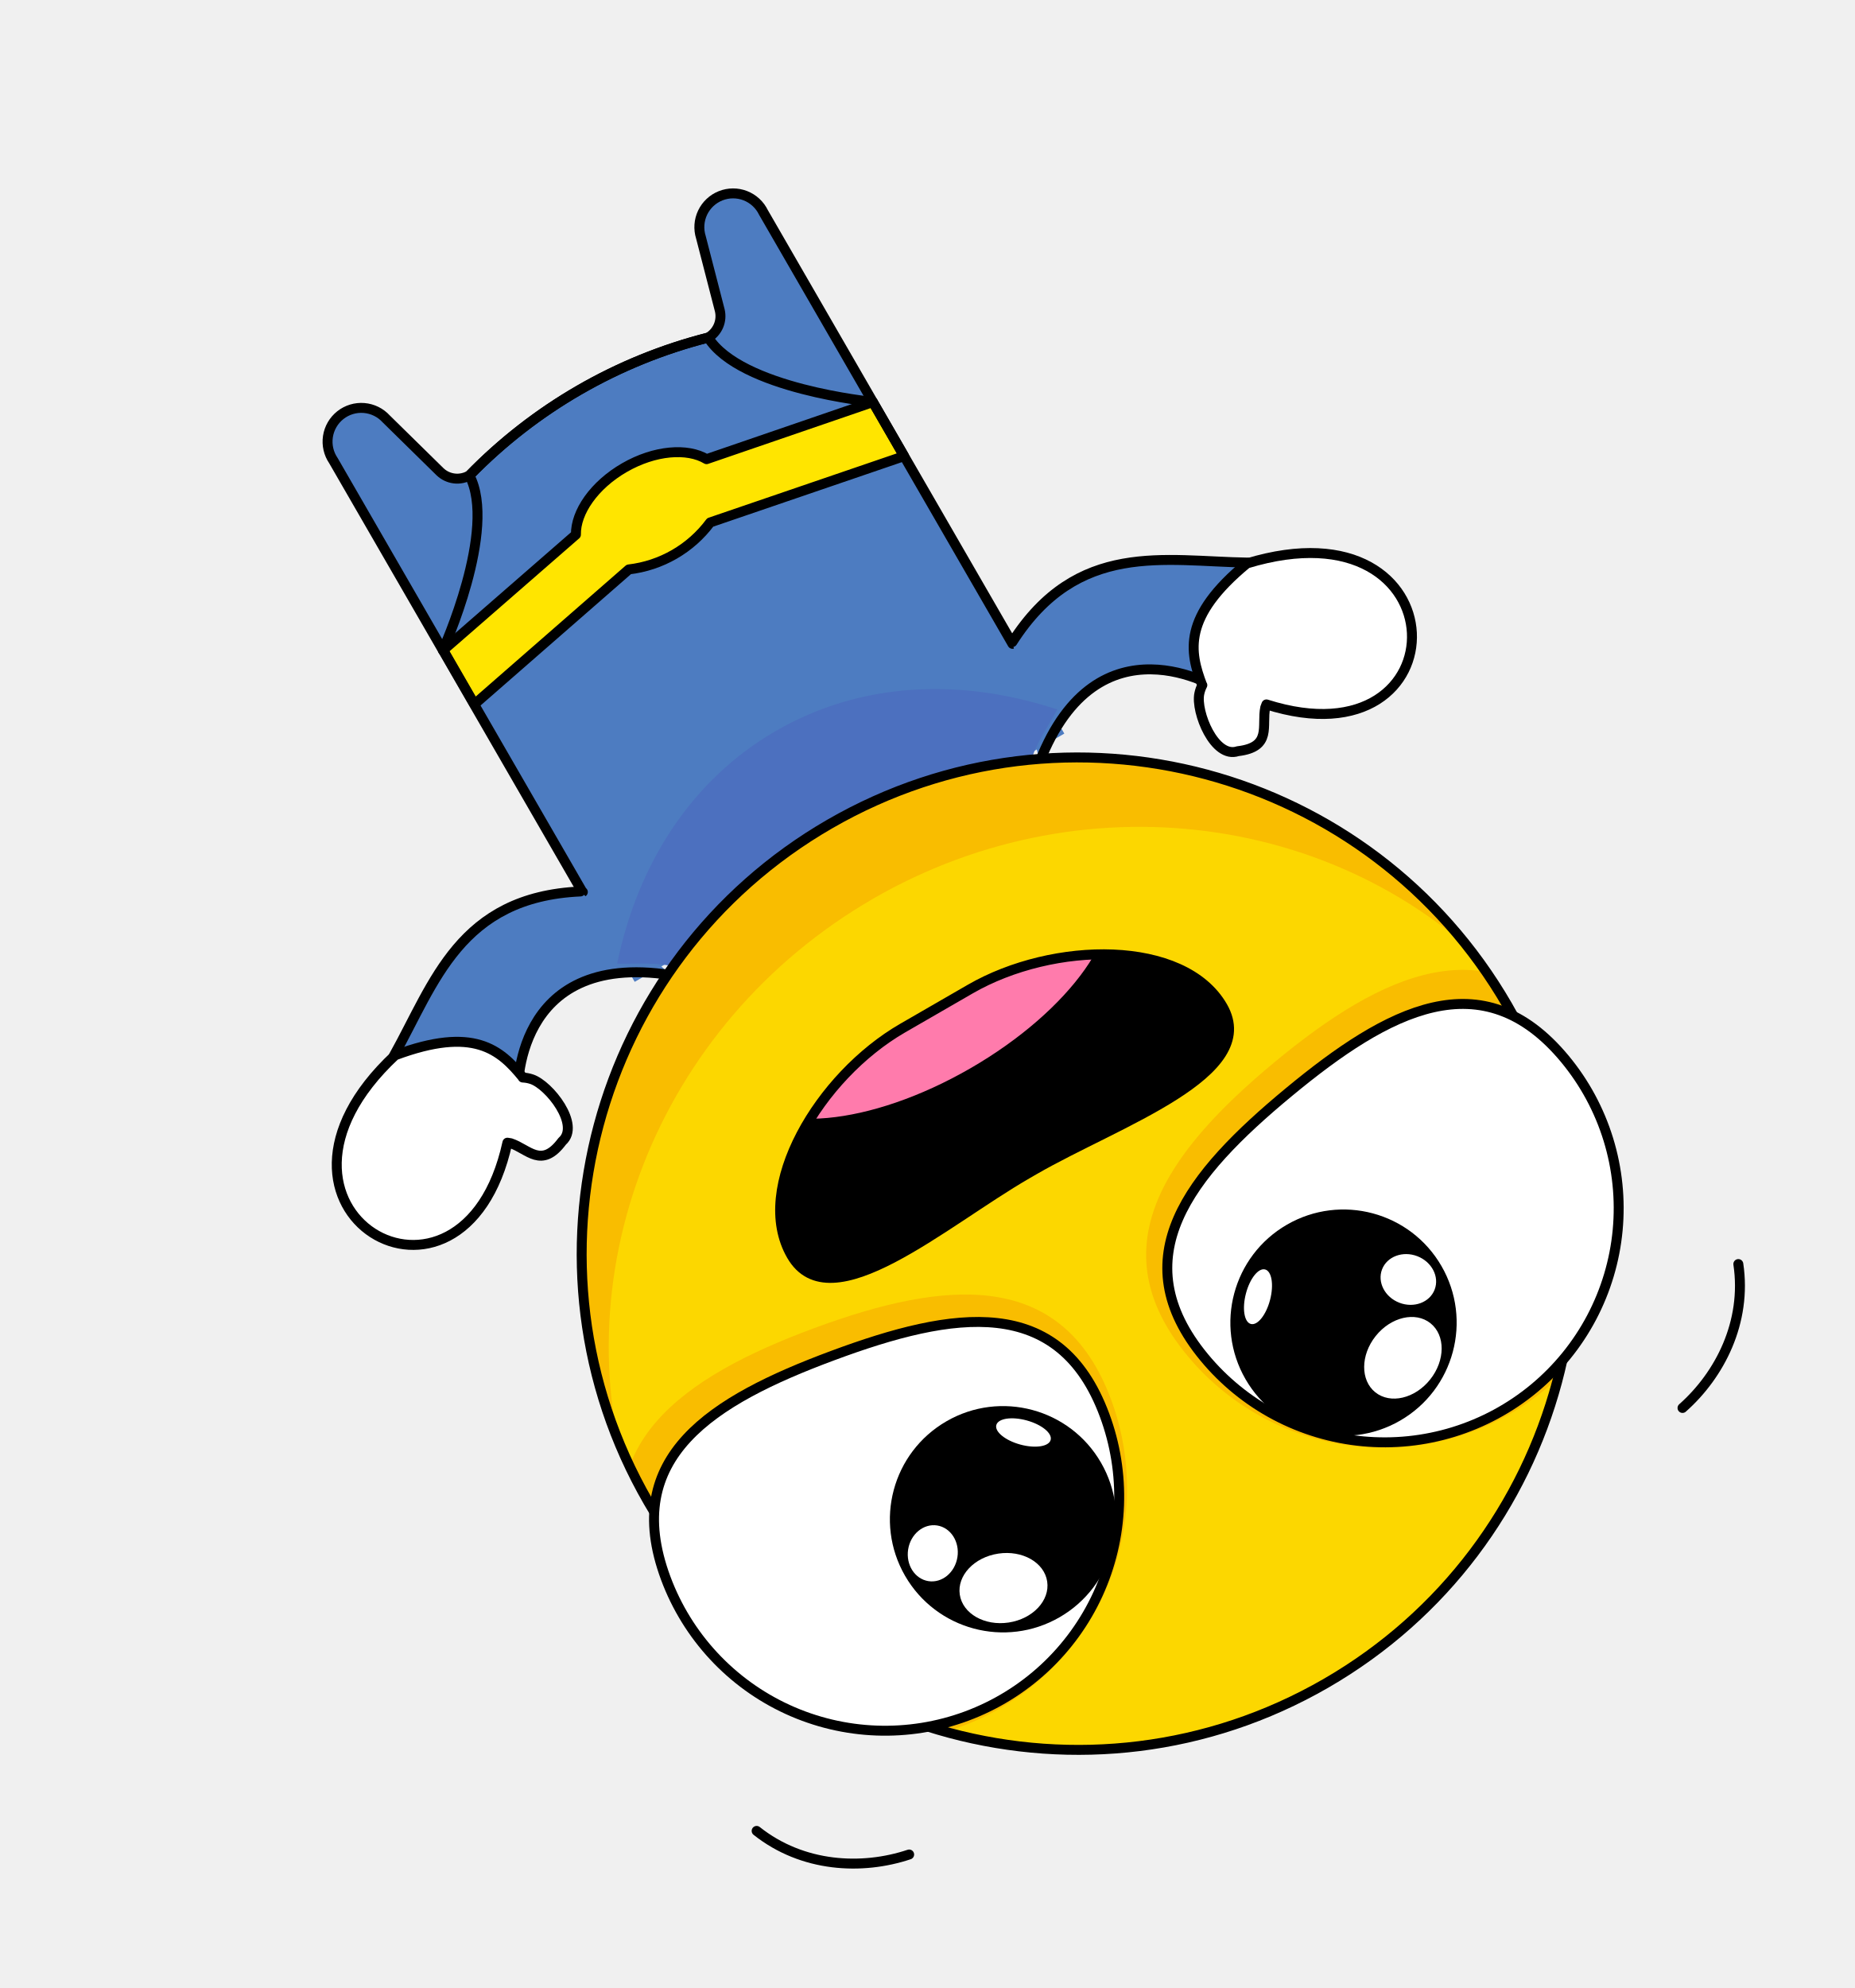
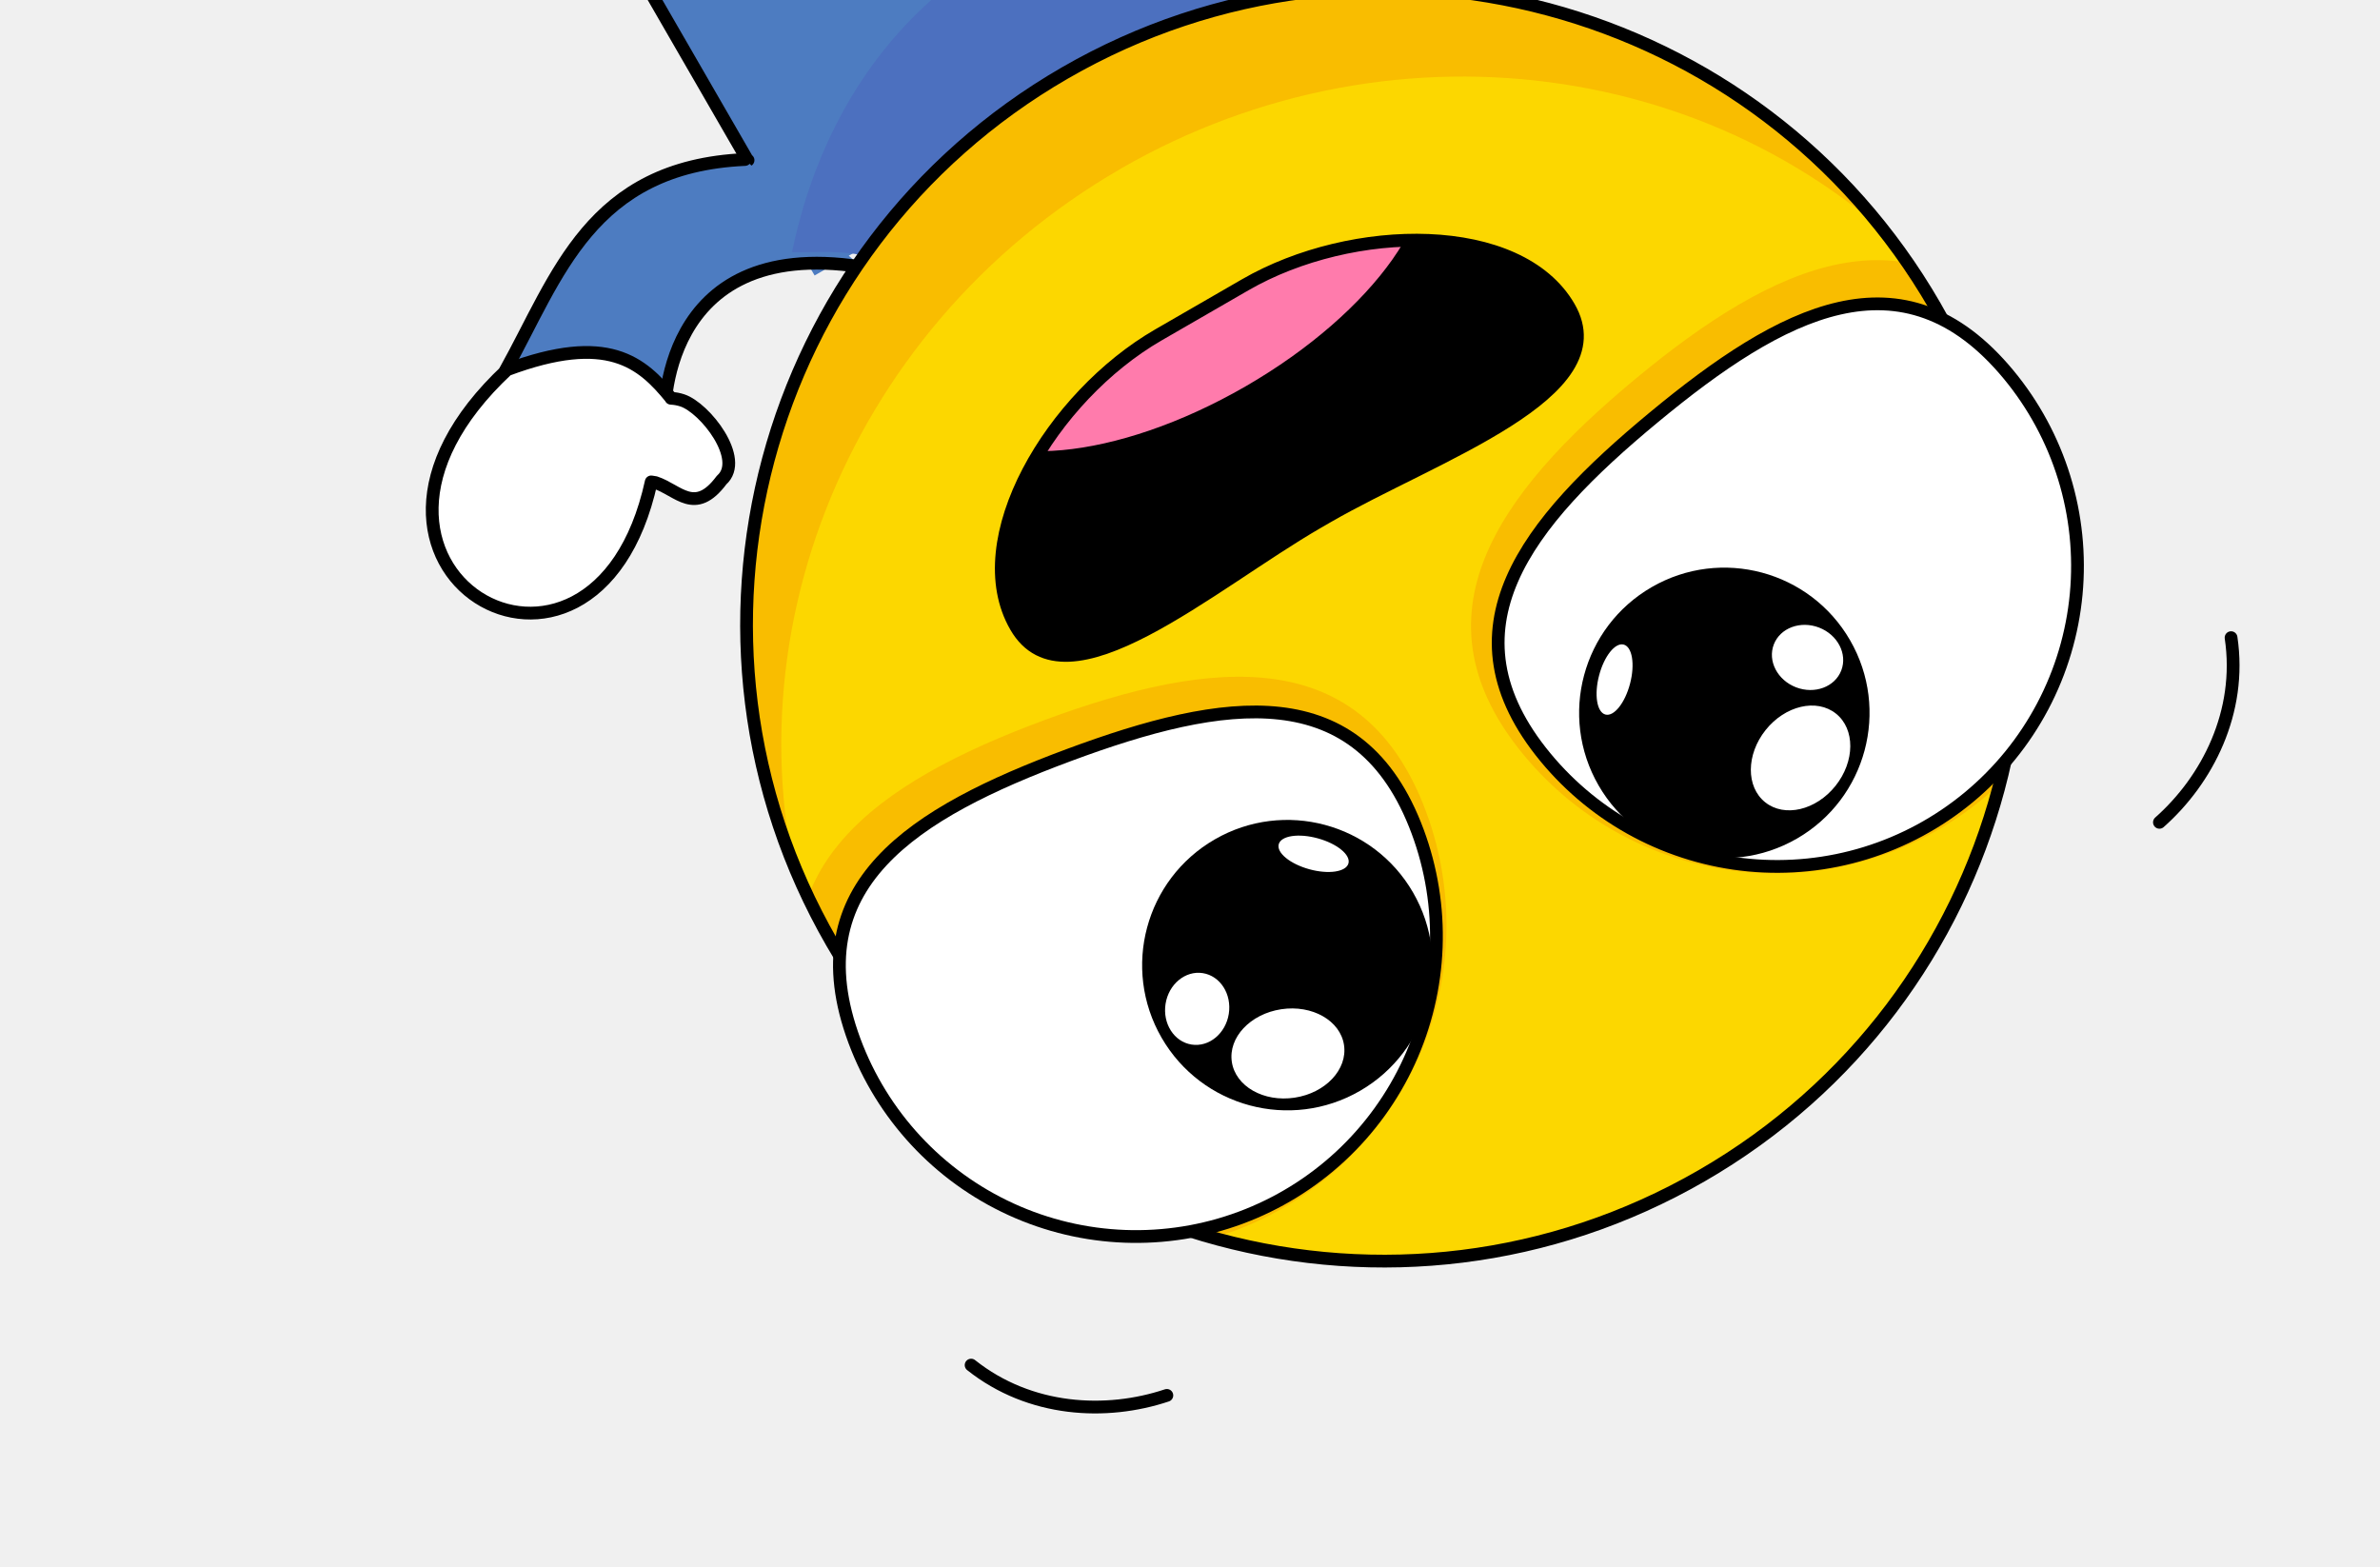
- <svg xmlns="http://www.w3.org/2000/svg" width="556" height="596" viewBox="0 0 556 596" fill="none">
-   <path d="M190.303 294.354L174.639 267.425L99.972 138.097C98.522 135.983 97.93 133.397 98.314 130.863C98.697 128.328 100.029 126.034 102.04 124.444C104.051 122.854 106.59 122.087 109.145 122.298C111.7 122.508 114.079 123.681 115.803 125.579L131.965 141.45C133.13 142.549 134.619 143.242 136.209 143.428C137.8 143.615 139.408 143.283 140.796 142.483C160.366 122.391 185.113 108.104 212.298 101.201C213.681 100.399 214.77 99.172 215.402 97.703C216.034 96.234 216.175 94.6 215.806 93.044L210.142 71.112C209.375 68.675 209.559 66.038 210.656 63.731C211.753 61.424 213.682 59.617 216.057 58.674C218.431 57.731 221.074 57.722 223.455 58.648C225.836 59.573 227.779 61.366 228.893 63.665L303.578 193.024L319.111 219.928" fill="#4D7CC1" />
-   <path d="M195.731 155.114L261.66 120.479C261.66 120.479 221.979 116.626 212.33 101.199C185.12 108.133 160.349 122.434 140.74 142.532C149.25 158.616 132.774 194.941 132.774 194.941L195.731 155.114Z" stroke="black" stroke-width="2.98" stroke-linecap="round" stroke-linejoin="round" />
-   <path d="M142.252 211.126L188.543 170.71C193.356 170.149 198.003 168.609 202.199 166.187C206.395 163.764 210.052 160.509 212.944 156.622L271.079 136.748L261.723 120.542L211.848 137.658C206.097 134.213 196.286 134.964 187.207 140.205C178.128 145.447 172.559 153.559 172.681 160.272L132.902 194.917L142.252 211.126Z" fill="#FFE500" stroke="black" stroke-width="2.98" stroke-linecap="round" stroke-linejoin="round" />
-   <path d="M174.755 267.424L174.65 267.443L99.982 138.116C98.533 136.001 97.94 133.416 98.324 130.881C98.708 128.347 100.04 126.052 102.051 124.462C104.061 122.872 106.601 122.105 109.156 122.316C111.71 122.526 114.09 123.699 115.813 125.597L131.975 141.468C133.141 142.567 134.629 143.261 136.22 143.447C137.81 143.633 139.419 143.301 140.806 142.501C160.377 122.41 185.123 108.122 212.308 101.22C213.692 100.417 214.78 99.191 215.412 97.722C216.044 96.252 216.186 94.619 215.816 93.063L210.153 71.13C209.386 68.693 209.569 66.056 210.666 63.749C211.763 61.442 213.693 59.636 216.067 58.693C218.442 57.75 221.085 57.74 223.466 58.666C225.847 59.592 227.79 61.384 228.903 63.683L303.578 193.023" stroke="black" stroke-width="2.98" stroke-linecap="round" stroke-linejoin="round" />
-   <path d="M174.027 267.261C137.821 268.894 130.298 294.602 118.095 316.497C142.57 310.758 149.577 318.834 155.248 327.949C155.26 327.767 153.545 285.06 201.079 292.312" fill="#4D7CC1" />
-   <path d="M174.027 267.261C137.821 268.894 130.298 294.602 118.095 316.497C142.57 310.758 149.577 318.834 155.248 327.949C155.26 327.767 153.545 285.06 201.079 292.312" stroke="black" stroke-width="2.98" stroke-linecap="round" stroke-linejoin="round" />
-   <path d="M156.768 323.009C149.979 314.69 142.013 307.568 118.46 316.378C68.979 362.64 138.8 403.35 152.132 342.578L153.116 342.736C158.422 344.47 162.336 350.527 168.566 342.158C174.101 337.295 164.691 325.259 159.389 323.531C158.531 323.248 157.639 323.084 156.737 323.043L156.768 323.009Z" fill="white" stroke="black" stroke-width="2.98" stroke-linecap="round" stroke-linejoin="round" />
-   <path d="M303.543 192.486C323.06 161.947 349.085 168.286 374.148 168.665C356.941 186.992 360.431 197.098 365.489 206.567C365.326 206.486 329.198 183.647 311.711 228.439" fill="#4D7CC1" />
-   <path d="M303.543 192.486C323.06 161.947 349.085 168.286 374.148 168.665C356.941 186.992 360.431 197.098 365.489 206.567C365.326 206.486 329.198 183.647 311.711 228.439" stroke="black" stroke-width="2.98" stroke-linecap="round" stroke-linejoin="round" />
-   <path d="M360.451 205.412C356.641 195.374 354.456 184.914 373.862 168.921C438.667 149.2 439.013 230.022 379.717 211.182L379.361 212.113C378.21 217.575 381.499 223.994 371.136 225.205C364.157 227.566 358.438 213.398 359.593 207.943C359.777 207.059 360.08 206.204 360.496 205.403L360.451 205.412Z" fill="white" stroke="black" stroke-width="2.98" stroke-linecap="round" stroke-linejoin="round" />
-   <path d="M308.986 228.66C310.424 223.117 313.912 218.408 317.001 212.704C287.895 203.096 258.021 204.469 232.699 219.088C207.378 233.707 191.242 258.874 185.024 288.909C190.833 289.059 197.31 288.356 202.714 290L308.986 228.66Z" fill="#4C70BF" />
-   <path d="M248.799 247.033C177.66 288.105 153.28 379.073 194.356 450.218C235.432 521.364 326.402 545.734 397.542 504.662C468.681 463.589 493.064 372.612 451.992 301.472C410.919 230.333 319.945 205.957 248.799 247.033Z" fill="#FCD700" />
-   <mask id="mask0_264_4493" style="mask-type:luminance" maskUnits="userSpaceOnUse" x="174" y="227" width="298" height="298">
-     <path d="M248.8 247.032C177.661 288.105 153.281 379.072 194.357 450.218C235.433 521.364 326.403 545.734 397.543 504.661C468.682 463.589 493.065 372.612 451.993 301.472C410.92 230.332 319.946 205.956 248.8 247.032Z" fill="white" />
+ <svg xmlns="http://www.w3.org/2000/svg" width="556" height="366" viewBox="0 0 556 366" fill="none">
+   <path d="M190.303 64.354L174.639 37.426L99.972 -91.902C98.522 -94.016 97.93 -96.602 98.314 -99.137C98.697 -101.671 100.029 -103.965 102.04 -105.555C104.051 -107.145 106.59 -107.913 109.145 -107.702C111.7 -107.491 114.079 -106.319 115.803 -104.421L131.965 -88.55C133.13 -87.451 134.619 -86.757 136.209 -86.571C137.8 -86.385 139.408 -86.716 140.796 -87.516C160.366 -107.608 185.113 -121.895 212.298 -128.798C213.681 -129.6 214.77 -130.827 215.402 -132.296C216.034 -133.765 216.175 -135.399 215.806 -136.955L210.142 -158.888C209.375 -161.325 209.559 -163.961 210.656 -166.269C211.753 -168.576 213.682 -170.382 216.057 -171.325C218.431 -172.268 221.074 -172.278 223.455 -171.352C225.836 -170.426 227.779 -168.634 228.893 -166.335L303.578 -36.976L319.111 -10.072" fill="#4D7CC1" />
+   <path d="M174.755 37.425L174.65 37.444L99.982 -91.884C98.533 -93.998 97.94 -96.584 98.324 -99.118C98.708 -101.653 100.04 -103.947 102.051 -105.537C104.061 -107.127 106.601 -107.894 109.156 -107.684C111.71 -107.473 114.09 -106.3 115.813 -104.402L131.975 -88.531C133.141 -87.433 134.629 -86.739 136.22 -86.553C137.81 -86.367 139.419 -86.698 140.806 -87.498C160.377 -107.59 185.123 -121.877 212.308 -128.78C213.692 -129.582 214.78 -130.809 215.412 -132.278C216.044 -133.747 216.186 -135.381 215.816 -136.937L210.153 -158.869C209.386 -161.306 209.569 -163.943 210.666 -166.25C211.763 -168.557 213.693 -170.364 216.067 -171.307C218.442 -172.25 221.085 -172.259 223.466 -171.334C225.847 -170.408 227.79 -168.616 228.903 -166.316L303.578 -36.976" stroke="black" stroke-width="2.98" stroke-linecap="round" stroke-linejoin="round" />
+   <path d="M174.027 37.261C137.821 38.894 130.298 64.603 118.095 86.497C142.57 80.759 149.577 88.835 155.248 97.949C155.26 97.767 153.545 55.06 201.079 62.312" fill="#4D7CC1" />
+   <path d="M174.027 37.261C137.821 38.894 130.298 64.603 118.095 86.497C142.57 80.759 149.577 88.835 155.248 97.949C155.26 97.767 153.545 55.06 201.079 62.312" stroke="black" stroke-width="2.98" stroke-linecap="round" stroke-linejoin="round" />
+   <path d="M156.768 93.009C149.979 84.69 142.013 77.569 118.46 86.378C68.979 132.641 138.8 173.351 152.132 112.579L153.116 112.737C158.422 114.47 162.336 120.528 168.566 112.159C174.101 107.295 164.691 95.259 159.389 93.532C158.531 93.249 157.639 93.085 156.737 93.043L156.768 93.009Z" fill="white" stroke="black" stroke-width="2.98" stroke-linecap="round" stroke-linejoin="round" />
+   <path d="M303.543 -37.514C323.06 -68.053 349.085 -61.714 374.148 -61.334C356.941 -43.007 360.431 -32.901 365.489 -23.433C365.326 -23.514 329.198 -46.353 311.711 -1.561" fill="#4D7CC1" />
+   <path d="M303.543 -37.514C323.06 -68.053 349.085 -61.714 374.148 -61.334C356.941 -43.007 360.431 -32.901 365.489 -23.433C365.326 -23.514 329.198 -46.353 311.711 -1.561" stroke="black" stroke-width="2.98" stroke-linecap="round" stroke-linejoin="round" />
+   <path d="M360.451 -24.587C356.641 -34.626 354.456 -45.086 373.862 -61.078C438.667 -80.799 439.013 0.022 379.717 -18.817L379.361 -17.886C378.21 -12.425 381.499 -6.006 371.136 -4.795C364.157 -2.434 358.438 -16.601 359.593 -22.057C359.777 -22.941 360.08 -23.795 360.496 -24.597L360.451 -24.587Z" fill="white" stroke="black" stroke-width="2.98" stroke-linecap="round" stroke-linejoin="round" />
+   <path d="M308.986 -1.339C310.424 -6.883 313.912 -11.591 317.001 -17.296C287.895 -26.903 258.021 -25.531 232.699 -10.912C207.378 3.708 191.242 28.874 185.024 58.91C190.833 59.059 197.31 58.357 202.714 60L308.986 -1.339Z" fill="#4C70BF" />
+   <path d="M248.799 17.033C177.66 58.106 153.28 149.073 194.356 220.219C235.432 291.365 326.402 315.735 397.542 274.662C468.681 233.59 493.064 142.613 451.992 71.473C410.919 0.333 319.945 -24.043 248.799 17.033Z" fill="#FCD700" />
+   <mask id="mask0_264_4493" style="mask-type:luminance" maskUnits="userSpaceOnUse" x="174" y="-3" width="298" height="298">
+     <path d="M248.8 17.033C177.661 58.105 153.281 149.073 194.357 220.218C235.433 291.364 326.403 315.734 397.543 274.662C468.682 233.589 493.065 142.612 451.993 71.472C410.92 0.333 319.946 -24.043 248.8 17.033Z" fill="white" />
  </mask>
  <g mask="url(#mask0_264_4493)">
-     <path d="M288.222 517.59C278.839 521.065 268.864 522.658 258.866 522.277C248.868 521.897 239.042 519.55 229.951 515.372C220.859 511.194 212.68 505.266 205.879 497.927C199.079 490.587 193.791 481.98 190.317 472.597C175.72 433.139 204.564 412.816 244.018 398.213C283.472 383.609 318.607 380.251 333.185 419.72C340.196 438.661 339.398 459.611 330.966 477.964C322.535 496.317 307.16 510.57 288.222 517.59Z" fill="#F9BD00" />
-     <path d="M463.337 416.487C478.883 403.583 488.667 385.032 490.537 364.915C492.406 344.798 486.208 324.761 473.306 309.214C446.433 276.844 414.41 291.661 382.036 318.528C349.663 345.394 329.187 374.143 356.078 406.502C368.979 422.048 387.526 431.834 407.64 433.706C427.754 435.579 447.789 429.385 463.337 416.487Z" fill="#F9BD00" />
-     <path d="M261.744 269.45C326.701 231.947 408.072 244.357 455.034 298.923C428.02 221.327 341.019 182.186 260.712 211.499C251.869 214.727 243.326 218.724 235.182 223.444C160.976 266.228 134.064 358.574 175.074 429.708C179.557 437.477 184.761 444.807 190.617 451.601C166.861 383.636 196.806 306.975 261.751 269.463L261.744 269.45Z" fill="#F9BD00" />
+     <path d="M288.222 287.591C278.839 291.065 268.864 292.658 258.866 292.278C248.868 291.897 239.042 289.551 229.951 285.373C220.859 281.195 212.68 275.267 205.879 267.927C199.079 260.588 193.791 251.981 190.317 242.598C175.72 203.14 204.564 182.816 244.018 168.213C283.472 153.61 318.607 150.252 333.185 189.72C340.196 208.661 339.398 229.611 330.966 247.964C322.535 266.317 307.16 280.57 288.222 287.591Z" fill="#F9BD00" />
+     <path d="M463.337 186.488C478.883 173.584 488.667 155.033 490.537 134.916C492.406 114.798 486.208 94.762 473.306 79.214C446.433 46.844 414.41 61.662 382.036 88.528C349.663 115.395 329.187 144.143 356.078 176.502C368.979 192.049 387.526 201.834 407.64 203.707C427.754 205.579 447.789 199.386 463.337 186.488Z" fill="#F9BD00" />
+     <path d="M261.744 39.451C326.701 1.947 408.072 14.357 455.034 68.924C428.02 -8.672 341.019 -47.814 260.712 -18.501C251.869 -15.273 243.326 -11.276 235.182 -6.556C160.976 36.229 134.064 128.575 175.074 199.709C179.557 207.478 184.761 214.808 190.617 221.602C166.861 153.637 196.806 76.975 261.751 39.463L261.744 39.451Z" fill="#F9BD00" />
  </g>
-   <path d="M248.799 247.033C177.66 288.105 153.28 379.073 194.356 450.218C235.432 521.364 326.402 545.734 397.542 504.662C468.681 463.589 493.064 372.612 451.992 301.472C410.919 230.333 319.945 205.957 248.799 247.033Z" stroke="black" stroke-width="2.98" stroke-linecap="round" stroke-linejoin="round" />
-   <path d="M289.828 514.477C272.381 520.958 253.074 520.244 236.154 512.49C219.233 504.737 206.086 490.58 199.603 473.134C186.129 436.791 213.349 419.898 249.678 406.399C286.007 392.899 317.678 387.92 331.178 424.249C334.388 432.888 335.865 442.075 335.525 451.286C335.184 460.496 333.033 469.549 329.193 477.928C325.353 486.307 319.9 493.847 313.146 500.118C306.392 506.389 298.468 511.268 289.828 514.477Z" fill="white" stroke="black" stroke-width="2.98" stroke-linecap="round" stroke-linejoin="round" />
-   <path d="M283.782 426.094C267.558 435.46 261.999 456.206 271.366 472.429C280.733 488.653 301.478 494.212 317.702 484.845C333.925 475.478 339.484 454.733 330.117 438.509C320.75 422.285 300.005 416.727 283.782 426.094Z" fill="black" />
-   <path d="M287.773 478.075C288.633 483.78 295.196 487.521 302.432 486.43C309.668 485.34 314.837 479.831 313.978 474.126C313.118 468.42 306.555 464.679 299.319 465.77C292.083 466.86 286.914 472.369 287.773 478.075Z" fill="white" />
-   <path d="M272.29 464.518C271.567 469.126 274.288 473.381 278.368 474.021C282.448 474.662 286.341 471.445 287.064 466.837C287.788 462.229 285.067 457.975 280.987 457.334C276.907 456.694 273.013 459.91 272.29 464.518Z" fill="white" />
-   <path d="M298.729 427.218C298.181 429.211 301.383 431.829 305.88 433.066C310.377 434.303 314.468 433.691 315.016 431.698C315.564 429.705 312.362 427.086 307.865 425.849C303.368 424.612 299.277 425.225 298.729 427.218Z" fill="white" />
-   <path d="M459.906 416.282C467.006 410.406 472.878 403.189 477.188 395.043C481.497 386.897 484.16 377.982 485.024 368.807C485.887 359.631 484.935 350.376 482.222 341.569C479.508 332.762 475.086 324.575 469.208 317.477C444.471 287.636 416.238 302.76 386.383 327.472C356.527 352.184 336.38 377.122 361.091 406.978C366.968 414.078 374.186 419.951 382.333 424.261C390.479 428.572 399.395 431.235 408.571 432.099C417.748 432.963 427.004 432.011 435.812 429.297C444.62 426.583 452.807 422.161 459.906 416.282Z" fill="white" stroke="black" stroke-width="2.98" stroke-linecap="round" stroke-linejoin="round" />
-   <path d="M385.868 367.154C369.644 376.521 364.085 397.266 373.452 413.49C382.819 429.713 403.564 435.272 419.788 425.905C436.011 416.539 441.57 395.793 432.203 379.57C422.836 363.346 402.091 357.787 385.868 367.154Z" fill="black" />
-   <path d="M412.469 400.55C407.906 406.271 407.864 413.825 412.375 417.423C416.886 421.02 424.242 419.298 428.804 413.576C433.367 407.855 433.409 400.301 428.898 396.703C424.387 393.106 417.031 394.828 412.469 400.55Z" fill="white" />
-   <path d="M414.387 380.547C412.902 384.4 415.226 388.884 419.578 390.562C423.931 392.239 428.663 390.475 430.148 386.622C431.634 382.769 429.31 378.285 424.957 376.607C420.605 374.93 415.873 376.693 414.387 380.547Z" fill="white" />
-   <path d="M373.564 387.808C372.386 392.322 373.053 396.404 375.053 396.925C377.053 397.447 379.629 394.211 380.806 389.698C381.984 385.184 381.317 381.102 379.317 380.581C377.317 380.059 374.741 383.295 373.564 387.808Z" fill="white" />
-   <path d="M226.864 548.902C240.629 559.842 258.432 560.709 272.594 555.978" stroke="black" stroke-width="2.98" stroke-linecap="round" stroke-linejoin="round" />
-   <path d="M504.47 422.105C515.652 412.212 523.805 396.351 521.207 378.963" stroke="black" stroke-width="2.98" stroke-linecap="round" stroke-linejoin="round" />
-   <path d="M366.555 301.755C378.204 321.933 335.122 336.262 310.119 350.697L307.923 351.965C282.896 366.415 248.971 396.546 237.321 376.368C225.674 356.196 245.633 322.666 270.635 308.231L290.889 296.538C315.883 282.09 354.901 281.571 366.555 301.755Z" fill="black" />
-   <mask id="mask1_264_4493" style="mask-type:luminance" maskUnits="userSpaceOnUse" x="233" y="286" width="136" height="98">
-     <path d="M366.555 301.755C378.204 321.933 335.122 336.262 310.119 350.697L307.923 351.965C282.896 366.415 248.971 396.546 237.321 376.368C225.674 356.196 245.633 322.666 270.635 308.231L290.889 296.538C315.883 282.09 354.901 281.571 366.555 301.755Z" fill="white" />
+   <path d="M248.799 17.033C177.66 58.106 153.28 149.073 194.356 220.219C235.432 291.365 326.402 315.735 397.542 274.662C468.681 233.59 493.064 142.613 451.992 71.473C410.919 0.333 319.945 -24.043 248.799 17.033Z" stroke="black" stroke-width="2.98" stroke-linecap="round" stroke-linejoin="round" />
+   <path d="M289.828 284.478C272.381 290.959 253.074 290.244 236.154 282.491C219.233 274.738 206.086 260.581 199.603 243.134C186.129 206.791 213.349 189.899 249.678 176.399C286.007 162.899 317.678 157.92 331.178 194.249C334.388 202.889 335.865 212.076 335.525 221.286C335.184 230.497 333.033 239.55 329.193 247.928C325.353 256.307 319.9 263.848 313.146 270.119C306.392 276.39 298.468 281.269 289.828 284.478Z" fill="white" stroke="black" stroke-width="2.98" stroke-linecap="round" stroke-linejoin="round" />
+   <path d="M283.782 196.094C267.558 205.461 261.999 226.206 271.366 242.43C280.733 258.653 301.478 264.212 317.702 254.845C333.925 245.478 339.484 224.733 330.117 208.51C320.75 192.286 300.005 186.727 283.782 196.094Z" fill="black" />
+   <path d="M287.773 248.075C288.633 253.78 295.196 257.521 302.432 256.431C309.668 255.34 314.837 249.831 313.978 244.126C313.118 238.421 306.555 234.68 299.319 235.77C292.083 236.861 286.914 242.37 287.773 248.075Z" fill="white" />
+   <path d="M272.29 234.519C271.567 239.127 274.288 243.381 278.368 244.022C282.448 244.662 286.341 241.446 287.064 236.838C287.788 232.23 285.067 227.975 280.987 227.335C276.907 226.694 273.013 229.911 272.29 234.519Z" fill="white" />
+   <path d="M298.729 197.218C298.181 199.211 301.383 201.829 305.88 203.067C310.377 204.304 314.468 203.691 315.016 201.698C315.564 199.705 312.362 197.087 307.865 195.85C303.368 194.613 299.277 195.225 298.729 197.218Z" fill="white" />
+   <path d="M459.906 186.283C467.006 180.407 472.878 173.189 477.188 165.043C481.497 156.897 484.16 147.982 485.024 138.807C485.887 129.632 484.935 120.376 482.222 111.569C479.508 102.762 475.086 94.576 469.208 87.478C444.471 57.637 416.238 72.761 386.383 97.473C356.527 122.185 336.38 147.123 361.091 176.978C366.968 184.078 374.186 189.951 382.333 194.262C390.479 198.572 399.395 201.235 408.571 202.099C417.748 202.963 427.004 202.011 435.812 199.297C444.62 196.584 452.807 192.161 459.906 186.283Z" fill="white" stroke="black" stroke-width="2.98" stroke-linecap="round" stroke-linejoin="round" />
+   <path d="M385.868 137.155C369.644 146.521 364.085 167.266 373.452 183.49C382.819 199.714 403.564 205.273 419.788 195.906C436.011 186.539 441.57 165.794 432.203 149.57C422.836 133.347 402.091 127.788 385.868 137.155Z" fill="black" />
+   <path d="M412.469 170.55C407.906 176.272 407.864 183.826 412.375 187.423C416.886 191.02 424.242 189.298 428.804 183.577C433.367 177.855 433.409 170.301 428.898 166.704C424.387 163.107 417.031 164.829 412.469 170.55Z" fill="white" />
+   <path d="M414.387 150.547C412.902 154.401 415.226 158.884 419.578 160.562C423.931 162.24 428.663 160.476 430.148 156.623C431.634 152.769 429.31 148.285 424.957 146.608C420.605 144.93 415.873 146.694 414.387 150.547Z" fill="white" />
+   <path d="M373.564 157.809C372.386 162.322 373.053 166.404 375.053 166.926C377.053 167.447 379.629 164.211 380.806 159.698C381.984 155.185 381.317 151.103 379.317 150.581C377.317 150.06 374.741 153.295 373.564 157.809Z" fill="white" />
+   <path d="M226.864 318.903C240.629 329.842 258.432 330.709 272.594 325.979" stroke="black" stroke-width="2.98" stroke-linecap="round" stroke-linejoin="round" />
+   <path d="M504.47 192.105C515.652 182.212 523.805 166.351 521.207 148.964" stroke="black" stroke-width="2.98" stroke-linecap="round" stroke-linejoin="round" />
+   <path d="M366.555 71.756C378.204 91.934 335.122 106.263 310.119 120.698L307.923 121.966C282.896 136.415 248.971 166.547 237.321 146.369C225.674 126.197 245.633 92.666 270.635 78.231L290.889 66.538C315.883 52.091 354.901 51.571 366.555 71.756Z" fill="black" />
+   <mask id="mask1_264_4493" style="mask-type:luminance" maskUnits="userSpaceOnUse" x="233" y="56" width="136" height="98">
+     <path d="M366.555 71.756C378.204 91.934 335.122 106.263 310.119 120.698L307.923 121.966C282.896 136.415 248.971 166.547 237.321 146.369C225.674 126.197 245.633 92.666 270.635 78.231L290.889 66.538C315.883 52.091 354.901 51.571 366.555 71.756Z" fill="white" />
  </mask>
  <g mask="url(#mask1_264_4493)">
-     <path d="M261.907 269.923C231.792 287.31 213.886 312.674 221.912 326.576C229.938 340.477 260.857 337.652 290.972 320.265C321.087 302.878 338.994 277.514 330.967 263.612C322.941 249.711 292.022 252.536 261.907 269.923Z" fill="#FF7BAC" />
+     <path d="M261.907 39.923C231.792 57.31 213.886 82.674 221.912 96.576C229.938 110.478 260.857 107.652 290.972 90.265C321.087 72.879 338.994 47.514 330.967 33.613C322.941 19.711 292.022 22.537 261.907 39.923Z" fill="#FF7BAC" />
  </g>
-   <path d="M366.555 301.755C378.204 321.933 335.122 336.262 310.119 350.697L307.923 351.965C282.896 366.415 248.971 396.546 237.321 376.368C225.674 356.196 245.633 322.666 270.635 308.231L290.889 296.538C315.883 282.09 354.901 281.571 366.555 301.755Z" stroke="black" stroke-width="2.98" stroke-linecap="round" stroke-linejoin="round" />
+   <path d="M366.555 71.756C378.204 91.934 335.122 106.263 310.119 120.698L307.923 121.966C282.896 136.415 248.971 166.547 237.321 146.369C225.674 126.197 245.633 92.666 270.635 78.231L290.889 66.538C315.883 52.091 354.901 51.571 366.555 71.756Z" stroke="black" stroke-width="2.98" stroke-linecap="round" stroke-linejoin="round" />
</svg>
